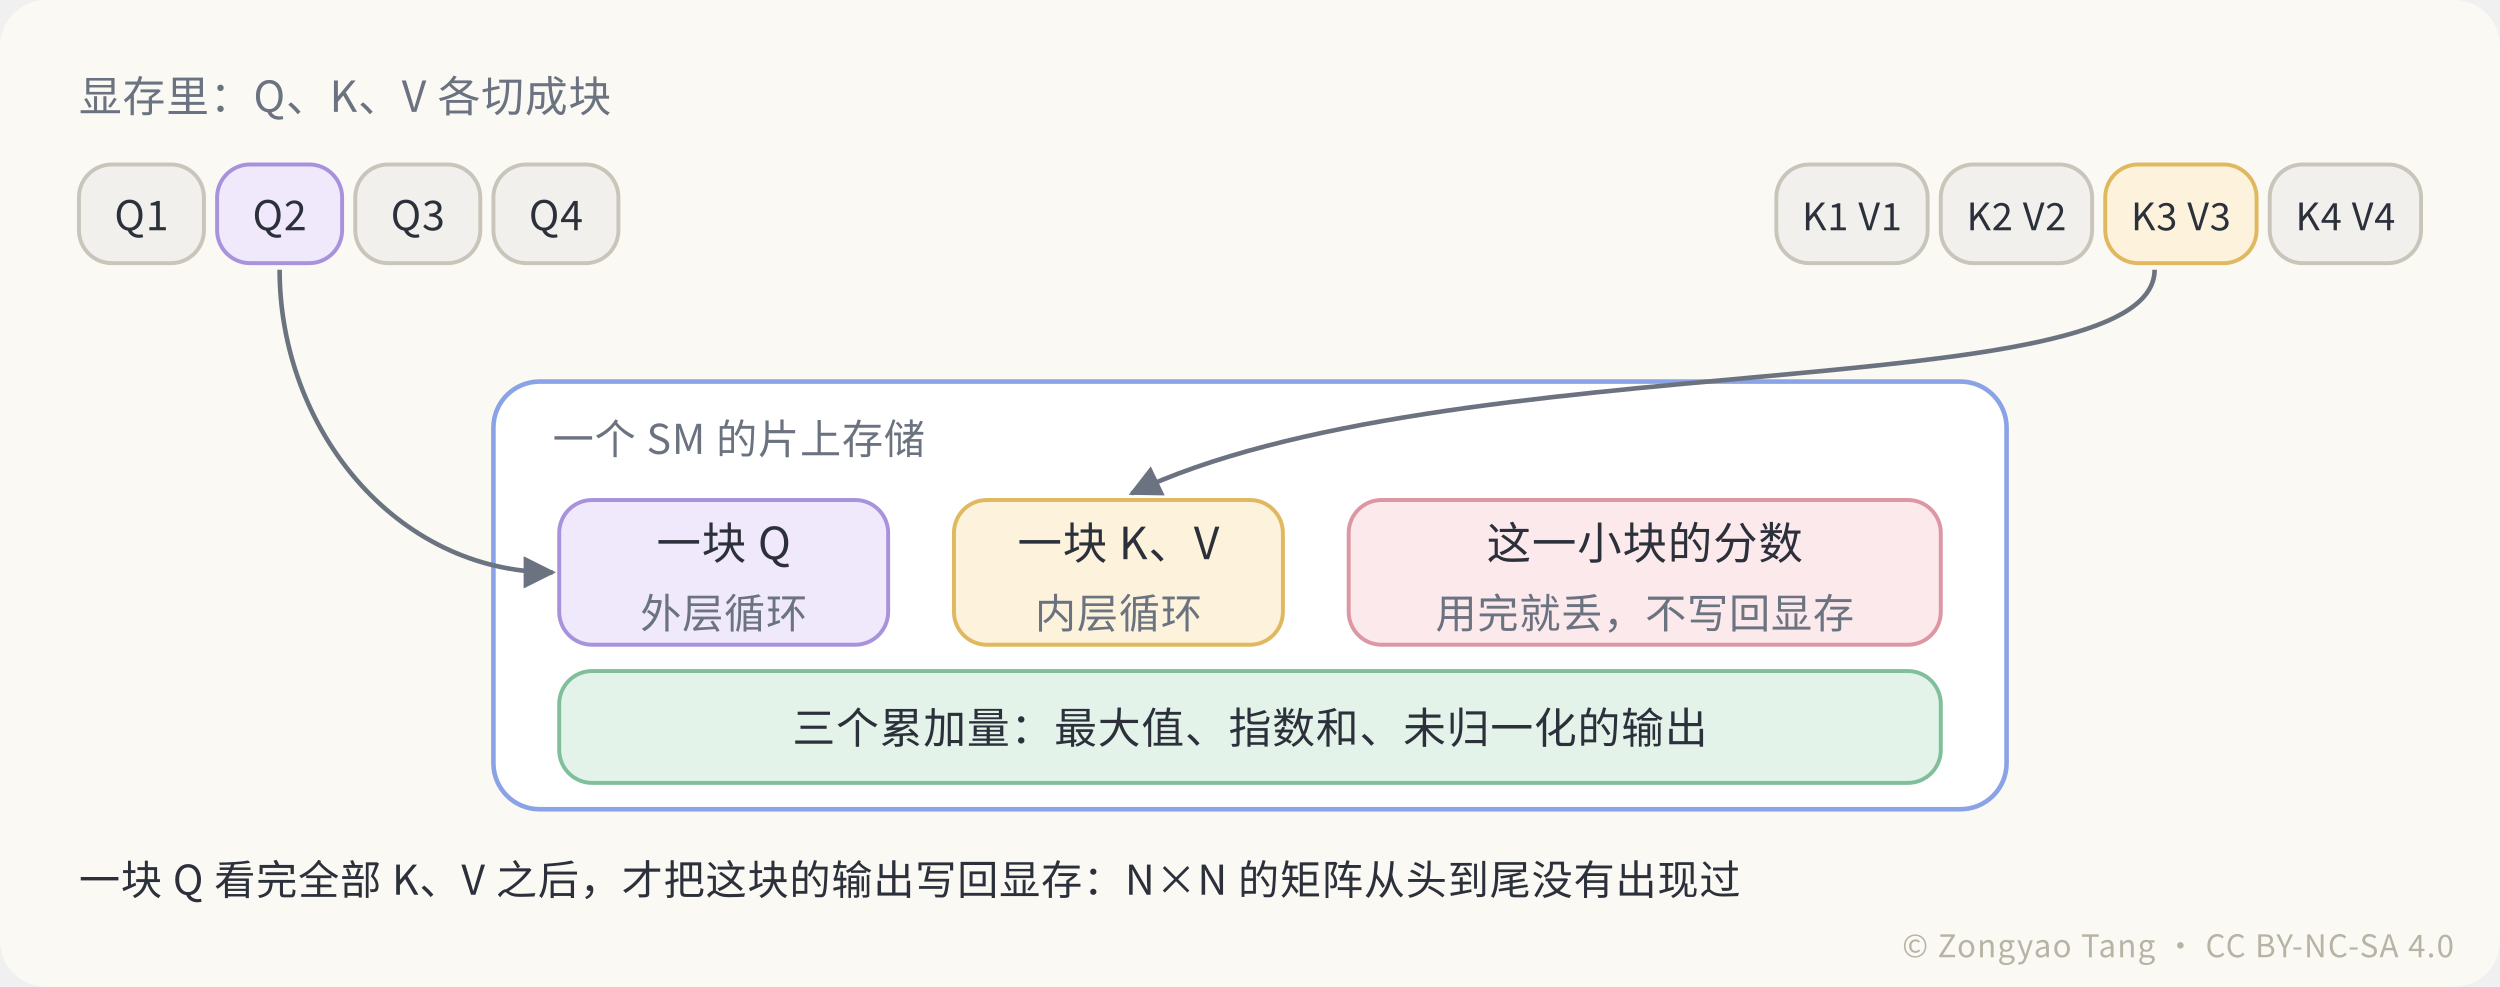
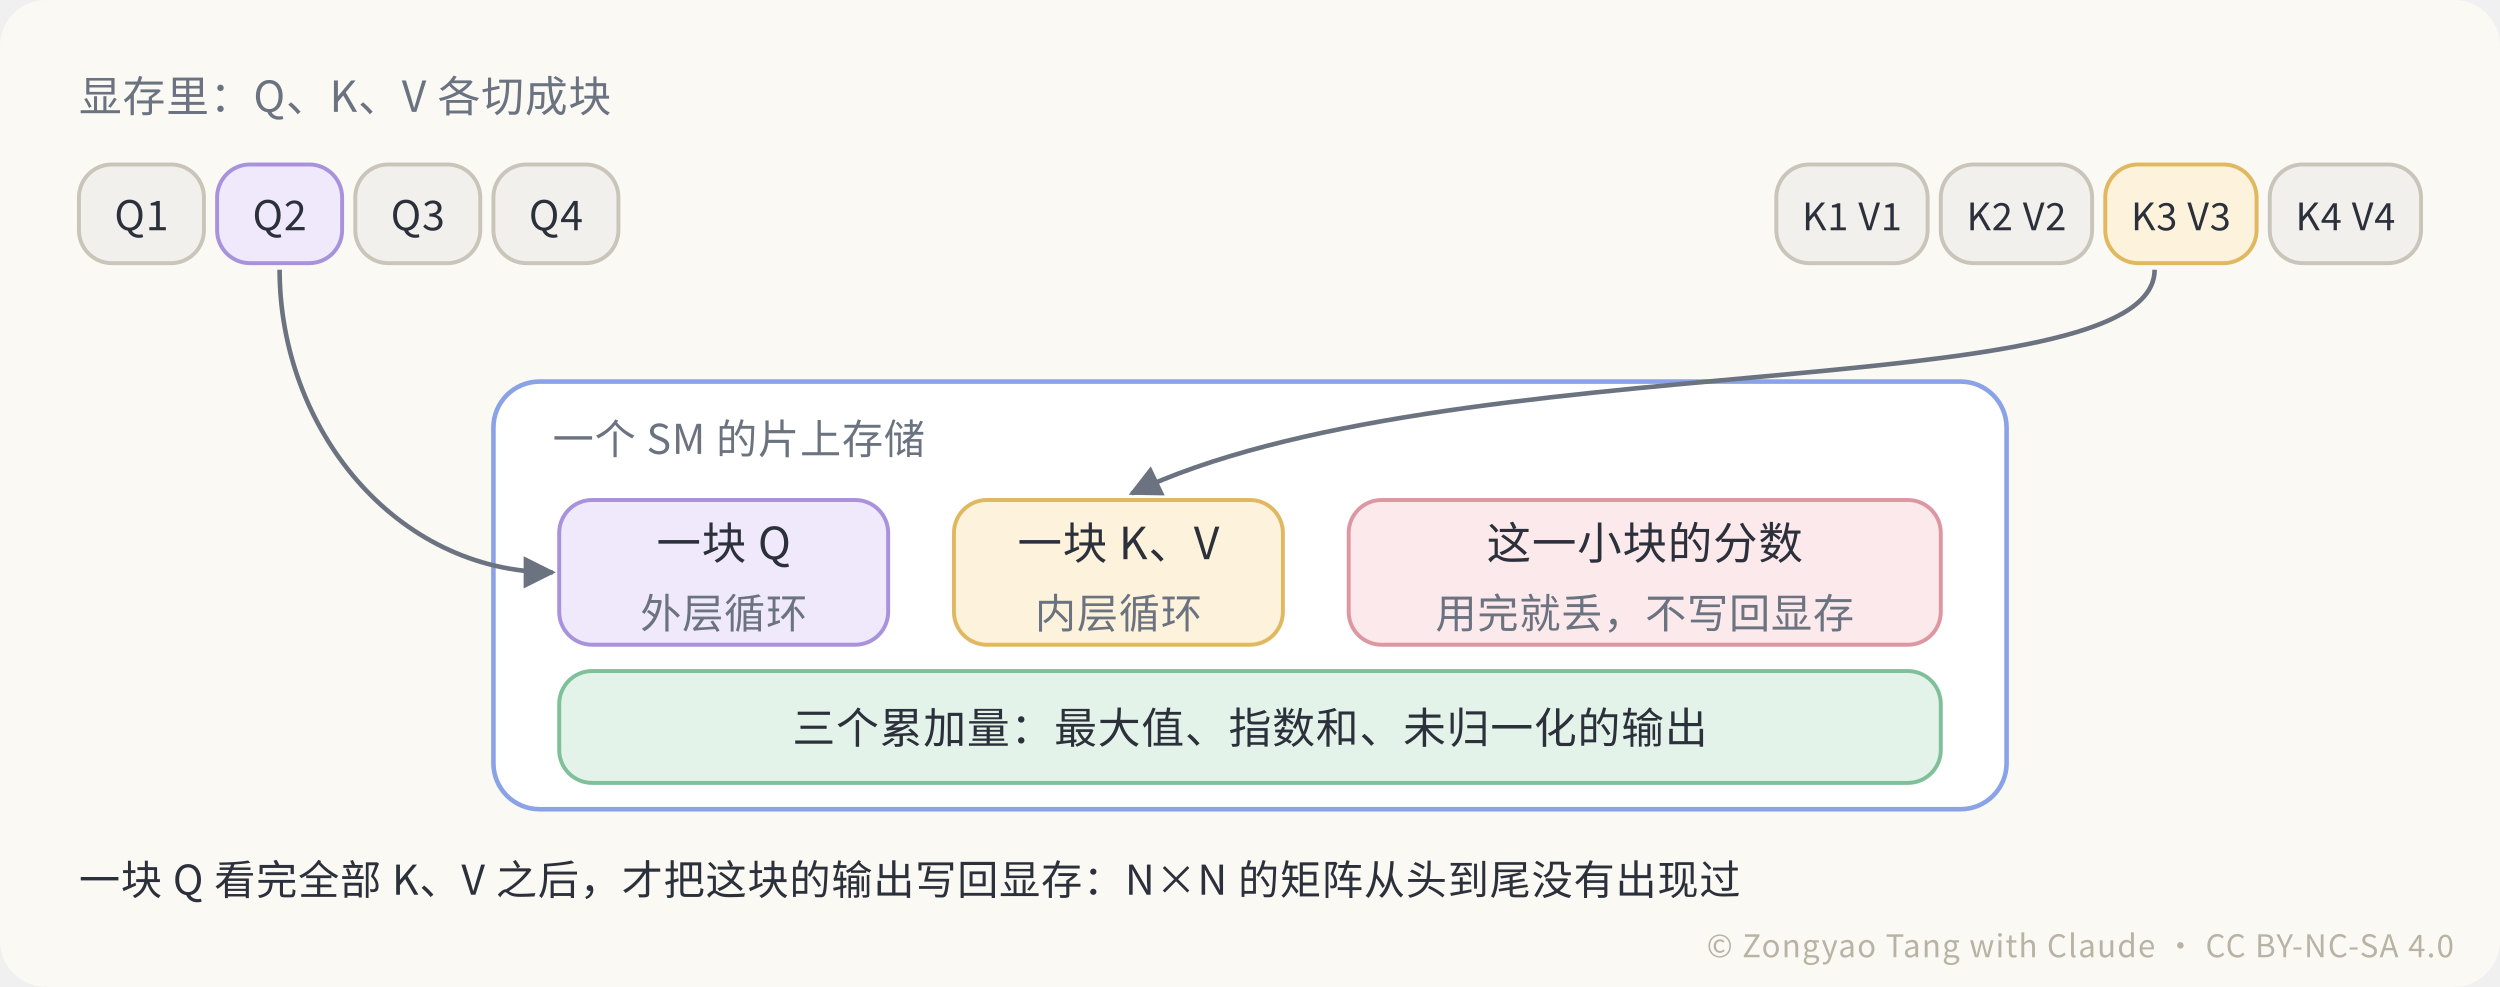
<svg xmlns="http://www.w3.org/2000/svg" viewBox="0 0 760 300" width="760" height="300" font-family="'PingFang SC','Noto Sans CJK SC','Source Han Sans SC','Hiragino Sans GB','Microsoft YaHei',sans-serif" role="img" aria-label="Flash Attention 的前向：分块加在线 softmax">
  <defs>
    <marker id="tip" viewBox="0 0 10 10" refX="9" refY="5" markerWidth="7" markerHeight="7" orient="auto-start-reverse">
      <path d="M0 0 L10 5 L0 10 z" fill="#6b7280" />
    </marker>
  </defs>
  <rect width="760" height="300" rx="14" fill="#fbf9f4" />
  <text x="24" y="34" font-size="13" fill="#6b7280" font-weight="400" text-anchor="start" letter-spacing=".02em">显存里：Q、K、V 各切成块</text>
  <rect x="24" y="50" width="38" height="30" rx="10" fill="#f1f0ec" stroke="#c9c5ba" stroke-width="1.2" />
  <text x="43.0" y="70.0" font-size="12.5" fill="#2b303b" font-weight="500" text-anchor="middle" letter-spacing=".02em">Q1</text>
  <rect x="540" y="50" width="46" height="30" rx="10" fill="#f1f0ec" stroke="#c9c5ba" stroke-width="1.2" />
  <text x="563.0" y="70.0" font-size="11.5" fill="#2b303b" font-weight="500" text-anchor="middle" letter-spacing=".02em">K1 V1</text>
  <rect x="66" y="50" width="38" height="30" rx="10" fill="#efe9fb" stroke="#a892dc" stroke-width="1.2" />
  <text x="85.0" y="70.0" font-size="12.5" fill="#2b303b" font-weight="500" text-anchor="middle" letter-spacing=".02em">Q2</text>
  <rect x="590" y="50" width="46" height="30" rx="10" fill="#f1f0ec" stroke="#c9c5ba" stroke-width="1.2" />
  <text x="613.0" y="70.0" font-size="11.5" fill="#2b303b" font-weight="500" text-anchor="middle" letter-spacing=".02em">K2 V2</text>
  <rect x="108" y="50" width="38" height="30" rx="10" fill="#f1f0ec" stroke="#c9c5ba" stroke-width="1.2" />
  <text x="127.0" y="70.0" font-size="12.5" fill="#2b303b" font-weight="500" text-anchor="middle" letter-spacing=".02em">Q3</text>
  <rect x="640" y="50" width="46" height="30" rx="10" fill="#fdf3dc" stroke="#e0b860" stroke-width="1.2" />
  <text x="663.0" y="70.0" font-size="11.5" fill="#2b303b" font-weight="500" text-anchor="middle" letter-spacing=".02em">K3 V3</text>
  <rect x="150" y="50" width="38" height="30" rx="10" fill="#f1f0ec" stroke="#c9c5ba" stroke-width="1.2" />
  <text x="169.0" y="70.0" font-size="12.5" fill="#2b303b" font-weight="500" text-anchor="middle" letter-spacing=".02em">Q4</text>
  <rect x="690" y="50" width="46" height="30" rx="10" fill="#f1f0ec" stroke="#c9c5ba" stroke-width="1.2" />
  <text x="713.0" y="70.0" font-size="11.5" fill="#2b303b" font-weight="500" text-anchor="middle" letter-spacing=".02em">K4 V4</text>
  <rect x="150" y="116" width="460" height="130" rx="14" fill="#ffffff" stroke="#8aa2e6" stroke-width="1.4" />
  <text x="168" y="138" font-size="12.5" fill="#6b7280" font-weight="400" text-anchor="start" letter-spacing=".02em">一个 SM 的片上存储</text>
  <rect x="170" y="152" width="100" height="44" rx="10" fill="#efe9fb" stroke="#a892dc" stroke-width="1.2" />
  <text x="220.0" y="170.0" font-size="13.5" fill="#2b303b" font-weight="500" text-anchor="middle" letter-spacing=".02em">一块 Q</text>
  <text x="220.0" y="191.0" font-size="12.5" fill="#6b7280" font-weight="400" text-anchor="middle" letter-spacing=".02em">外层循环</text>
  <rect x="290" y="152" width="100" height="44" rx="10" fill="#fdf3dc" stroke="#e0b860" stroke-width="1.2" />
  <text x="340.0" y="170.0" font-size="13.5" fill="#2b303b" font-weight="500" text-anchor="middle" letter-spacing=".02em">一块 K、V</text>
  <text x="340.0" y="191.0" font-size="12.5" fill="#6b7280" font-weight="400" text-anchor="middle" letter-spacing=".02em">内层循环</text>
  <rect x="410" y="152" width="180" height="44" rx="10" fill="#fbe9ec" stroke="#dc97a3" stroke-width="1.2" />
  <text x="500.0" y="170.0" font-size="13.5" fill="#2b303b" font-weight="500" text-anchor="middle" letter-spacing=".02em">这一小块的分数</text>
  <text x="500.0" y="191.0" font-size="12.5" fill="#6b7280" font-weight="400" text-anchor="middle" letter-spacing=".02em">用完就丢，不写回显存</text>
  <rect x="170" y="204" width="420" height="34" rx="10" fill="#e4f3ea" stroke="#7fbf99" stroke-width="1.2" />
  <text x="380.0" y="226.0" font-size="13" fill="#2b303b" font-weight="500" text-anchor="middle" letter-spacing=".02em">三个累加量：最大值、指数和、未归一化的输出</text>
  <path d="M85 82 C 85 130, 120 174, 168 174" fill="none" stroke="#6b7280" stroke-width="1.4" marker-end="url(#tip)" />
  <path d="M655 82 C 655 124, 440 104, 344 150" fill="none" stroke="#6b7280" stroke-width="1.4" marker-end="url(#tip)" />
  <text x="24" y="272" font-size="12.5" fill="#2b303b" font-weight="400" text-anchor="start" letter-spacing=".02em">一块 Q 看完全部 K、V 之后，才把这块的输出写回显存：N×N 的矩阵从头到尾没有出现过</text>
-   <text x="746" y="291" font-size="9.5" fill="#b9b3a6" text-anchor="end" letter-spacing=".04em">© Zongyao Tang · CC BY-NC-SA 4.0</text>
+   <text x="746" y="291" font-size="9.5" fill="#b9b3a6" text-anchor="end" letter-spacing=".04em">© Zongyao Tang with Claude · CC BY-NC-SA 4.0</text>
</svg>
